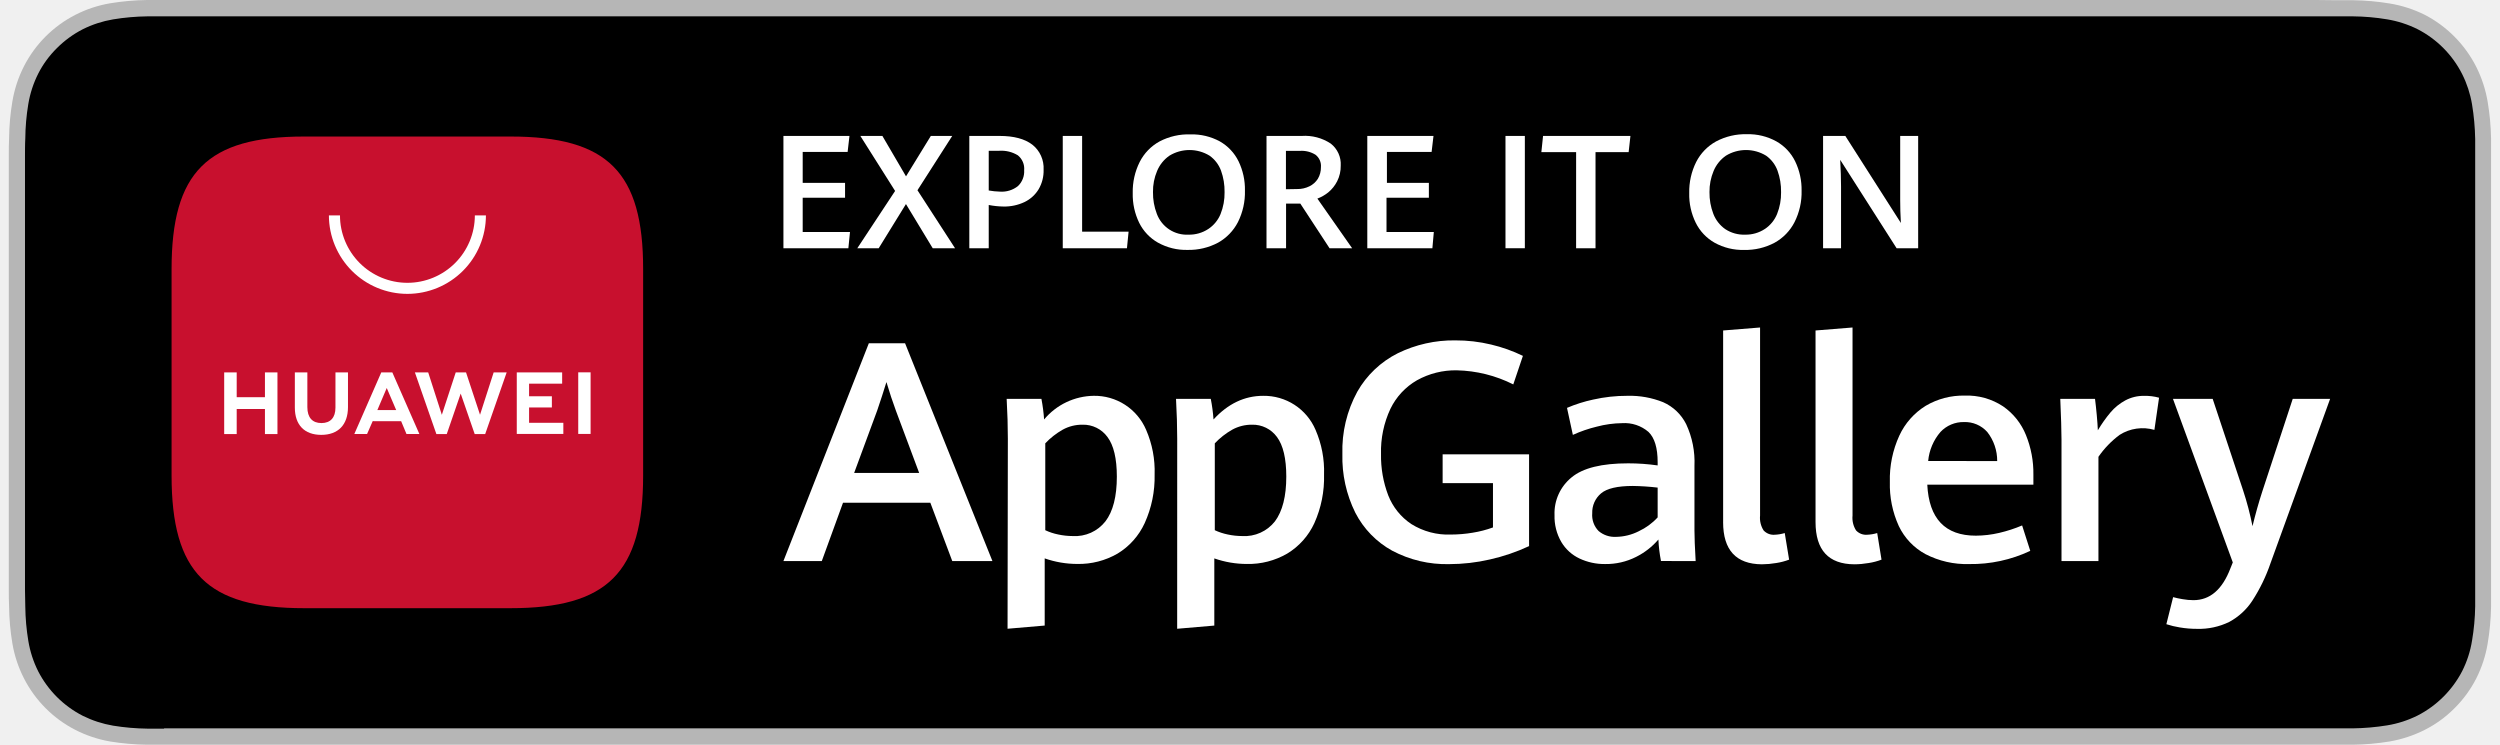
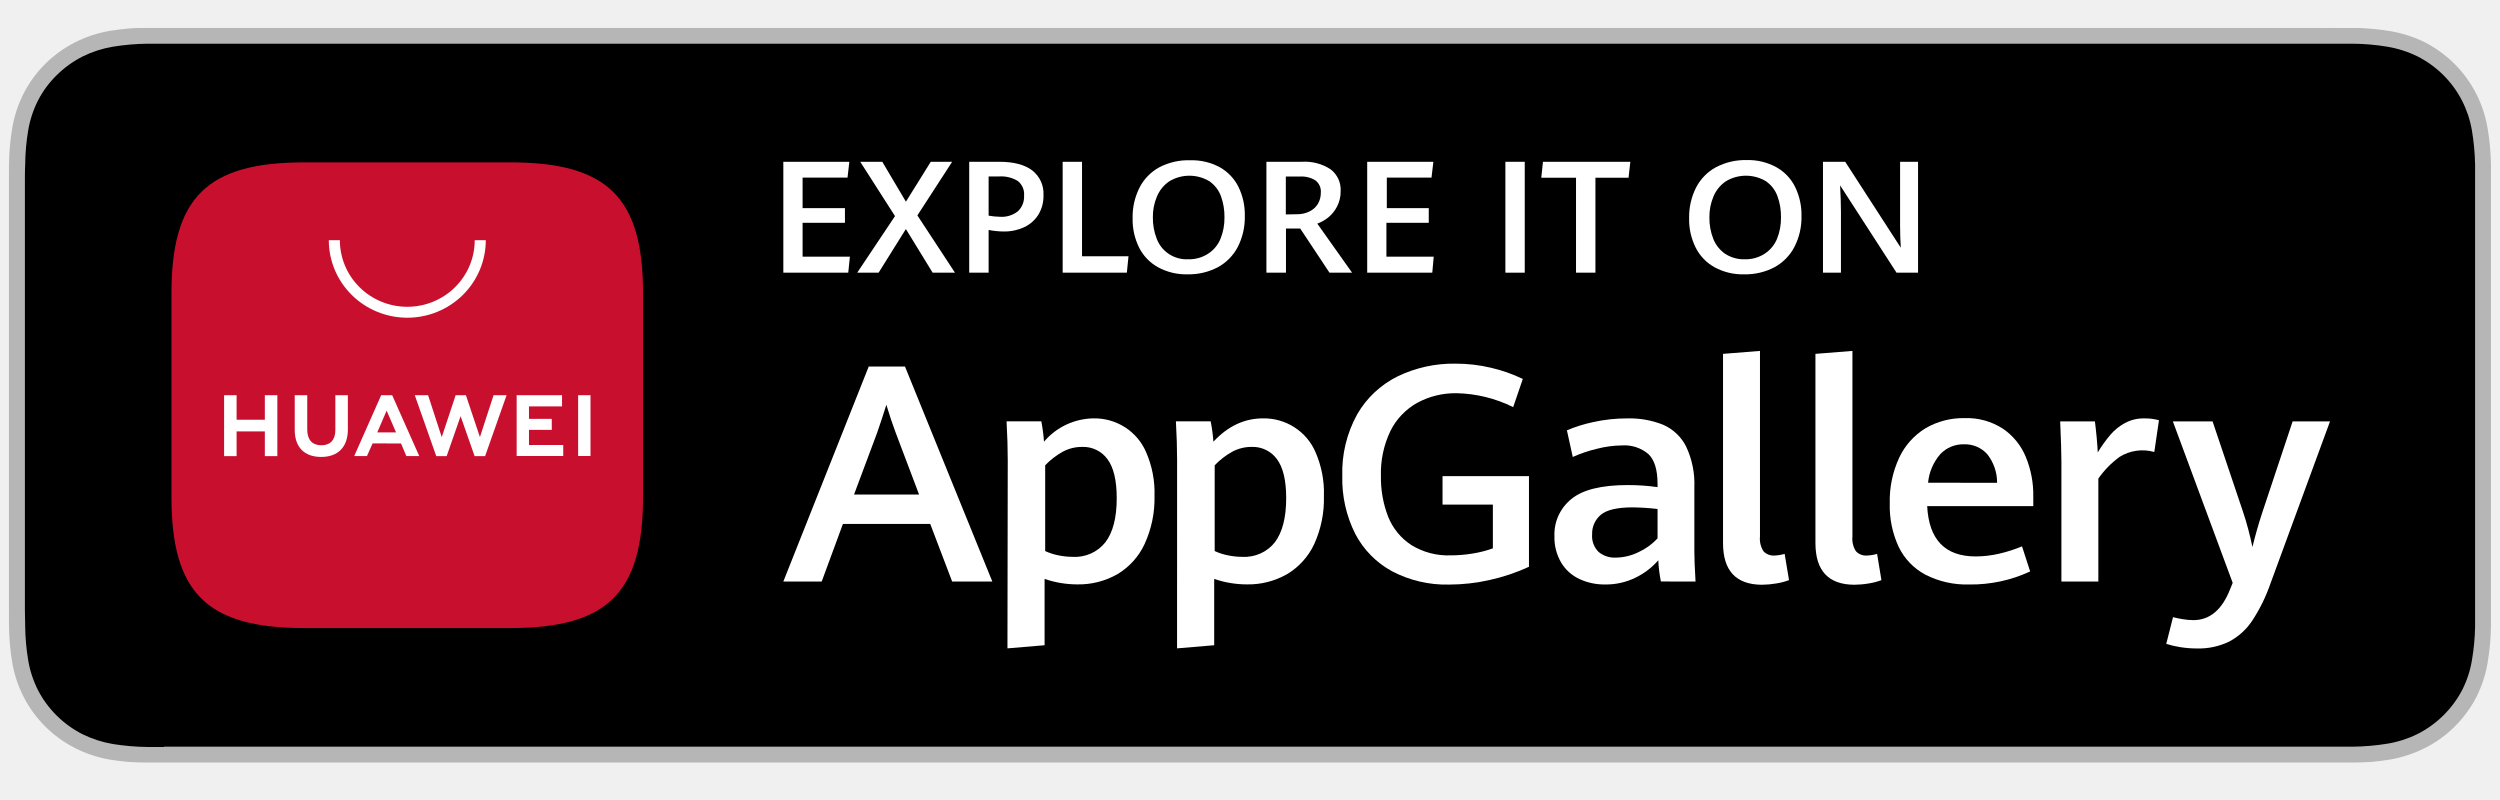
- <svg xmlns="http://www.w3.org/2000/svg" width="564" height="168" fill="none" version="1.1" viewBox="0 0 564 168">
-   <g transform="matrix(4.2003 0 0 4.2003 -1.9984 3.8273e-7)">
-     <path d="m124.88 0h-115.6-0.907c-0.663 0.01-1.324 0.068-1.979 0.176-0.65 0.11-1.28 0.319-1.867 0.619-0.591 0.302-1.13 0.694-1.6 1.163-0.469 0.469-0.862 1.009-1.163 1.6-0.304 0.595-0.514 1.234-0.624 1.893-0.111 0.653-0.169 1.314-0.176 1.976-0.016 0.307-0.016 0.605-0.016 0.909v23.331c0 0.307 0 0.605 0.016 0.912 0.007 0.662 0.066 1.323 0.176 1.976 0.109 0.65 0.317 1.279 0.616 1.867 0.605 1.194 1.572 2.167 2.763 2.779 0.587 0.3 1.217 0.511 1.867 0.624 0.654 0.107 1.316 0.165 1.979 0.173h0.907 116.67 0.909c0.661-0.008 1.321-0.066 1.973-0.173 0.656-0.114 1.291-0.324 1.886-0.624 0.592-0.299 1.132-0.691 1.6-1.163 0.471-0.468 0.866-1.008 1.168-1.6 0.296-0.588 0.502-1.217 0.61-1.867 0.111-0.653 0.172-1.314 0.184-1.976v-0.912-1.067-21.203-1.067-0.909c-0.012-0.662-0.073-1.323-0.184-1.976-0.109-0.649-0.315-1.278-0.61-1.867-0.605-1.198-1.57-2.175-2.76-2.795-0.595-0.297-1.23-0.503-1.886-0.611-0.652-0.108-1.312-0.167-1.973-0.176h-0.909z" clip-path="url(#clipPath526)" fill="#b6b6b6" />
-     <path d="m9.29 39.136h-0.893c-0.618-8e-3 -1.235-0.061-1.845-0.16-0.568-0.097-1.119-0.276-1.635-0.533-1.025-0.525-1.859-1.358-2.387-2.381-0.26-0.516-0.439-1.068-0.533-1.637-0.102-0.612-0.156-1.23-0.163-1.851 0-0.208-0.016-0.901-0.016-0.901v-23.336s0-0.683 0.016-0.883c0.005-0.621 0.058-1.241 0.16-1.853 0.093-0.572 0.273-1.126 0.533-1.643 0.259-0.509 0.599-0.973 1.005-1.373 0.406-0.407 0.873-0.748 1.384-1.011 0.515-0.258 1.065-0.437 1.632-0.533 0.612-0.101 1.231-0.155 1.851-0.163h118.45c0.614 0.005 1.228 0.059 1.834 0.16 0.573 0.094 1.129 0.274 1.648 0.533 1.027 0.53 1.861 1.369 2.384 2.4 0.259 0.513 0.439 1.062 0.534 1.629 0.102 0.617 0.159 1.241 0.17 1.867v0.88 1.067 21.173 1.067 0.92c-9e-3 0.613-0.066 1.225-0.168 1.829-0.091 0.574-0.271 1.13-0.533 1.648-0.53 1.02-1.363 1.85-2.384 2.376-0.518 0.26-1.073 0.44-1.645 0.533-0.611 0.099-1.228 0.153-1.846 0.16h-0.885-116.67z" clip-path="url(#clipPath520)" fill="#000" />
-     <g fill="#fff">
-       <path d="m50.445 27.003h-4.691l-1.139 3.131h-2.061l4.587-11.696h1.947l4.691 11.696h-2.157zm-4.093-1.6h3.493l-1.251-3.349c-0.171-0.461-0.341-0.973-0.507-1.533-0.152 0.496-0.317 1-0.493 1.517z" clip-path="url(#clipPath514)" />
-       <path d="m54.608 23.555c0-0.645-0.021-1.357-0.064-2.133h1.867c0.07 0.366 0.118 0.735 0.144 1.107 0.327-0.391 0.734-0.708 1.194-0.927 0.46-0.219 0.963-0.336 1.472-0.343 0.598-0.009 1.185 0.16 1.686 0.485 0.501 0.326 0.894 0.794 1.128 1.344 0.328 0.756 0.484 1.576 0.456 2.4 0.02 0.898-0.162 1.79-0.533 2.608-0.311 0.679-0.818 1.25-1.456 1.637-0.657 0.38-1.404 0.572-2.163 0.557-0.597-4e-4 -1.189-0.101-1.752-0.299v3.608l-1.995 0.171zm5.243 4.445c0.405-0.533 0.611-1.333 0.611-2.4 0-0.972-0.169-1.684-0.507-2.133-0.153-0.209-0.354-0.378-0.586-0.492-0.232-0.114-0.489-0.171-0.748-0.164-0.373-5e-3 -0.74 0.087-1.067 0.267-0.347 0.197-0.662 0.444-0.936 0.733v4.667c0.221 0.104 0.454 0.181 0.693 0.229 0.258 0.056 0.52 0.084 0.784 0.085 0.335 0.02 0.669-0.042 0.975-0.179 0.306-0.138 0.573-0.348 0.78-0.613z" clip-path="url(#clipPath508)" />
-       <path d="m63.704 23.555c0-0.645-0.021-1.357-0.064-2.133h1.867c0.072 0.365 0.121 0.735 0.147 1.107 0.777-0.846 1.666-1.269 2.667-1.269 0.598-0.009 1.185 0.16 1.686 0.485 0.501 0.326 0.894 0.794 1.128 1.344 0.328 0.756 0.484 1.576 0.456 2.4 0.025 0.897-0.153 1.789-0.52 2.608-0.311 0.679-0.82 1.25-1.459 1.637-0.656 0.38-1.404 0.573-2.163 0.557-0.597-4e-4 -1.189-0.101-1.752-0.299v3.608l-1.995 0.171zm5.251 4.445c0.405-0.546 0.608-1.346 0.608-2.4 0-0.972-0.168-1.684-0.504-2.133-0.153-0.209-0.354-0.378-0.586-0.492-0.232-0.114-0.489-0.171-0.747-0.164-0.373-0.004-0.74 0.087-1.067 0.267-0.347 0.197-0.662 0.444-0.936 0.733v4.667c0.221 0.103 0.454 0.18 0.693 0.229 0.258 0.056 0.52 0.084 0.784 0.085 0.335 0.02 0.669-0.042 0.975-0.18 0.306-0.138 0.573-0.348 0.78-0.612z" clip-path="url(#clipPath502)" />
-       <path d="m75.256 29.581c-0.852-0.467-1.544-1.18-1.987-2.045-0.483-0.978-0.722-2.059-0.693-3.149-0.035-1.167 0.241-2.322 0.8-3.347 0.504-0.889 1.262-1.609 2.176-2.067 0.961-0.469 2.019-0.706 3.088-0.691 0.648-0.003 1.295 0.072 1.925 0.224 0.59 0.139 1.162 0.343 1.707 0.608l-0.517 1.533c-0.943-0.476-1.981-0.735-3.037-0.757-0.746-0.013-1.481 0.172-2.133 0.533-0.619 0.355-1.116 0.889-1.427 1.531-0.357 0.761-0.531 1.596-0.507 2.437-0.013 0.758 0.119 1.511 0.389 2.219 0.246 0.626 0.677 1.163 1.237 1.536 0.638 0.399 1.381 0.596 2.133 0.565 0.39-1e-3 0.778-0.034 1.163-0.099 0.372-0.059 0.737-0.154 1.091-0.283v-2.379h-2.704v-1.549h4.643v4.931c-0.674 0.314-1.379 0.554-2.104 0.717-0.719 0.166-1.454 0.25-2.192 0.251-1.062 0.025-2.112-0.222-3.051-0.72z" clip-path="url(#clipPath496)" />
-       <path d="m89.688 30.133c-0.075-0.381-0.122-0.767-0.139-1.155-0.333 0.388-0.74 0.705-1.197 0.933-0.516 0.261-1.088 0.393-1.667 0.384-0.473 6e-3 -0.942-0.095-1.371-0.296-0.408-0.191-0.749-0.501-0.979-0.888-0.255-0.439-0.381-0.941-0.365-1.448-0.015-0.385 0.06-0.768 0.219-1.119 0.159-0.351 0.397-0.66 0.696-0.903 0.608-0.505 1.622-0.756 3.043-0.755 0.529-2e-4 1.058 0.037 1.581 0.112v-0.171c0-0.768-0.164-1.31-0.491-1.627-0.391-0.337-0.899-0.506-1.413-0.472-0.461 0.006-0.92 0.068-1.365 0.187-0.442 0.106-0.872 0.255-1.285 0.443l-0.315-1.451c0.452-0.193 0.922-0.342 1.403-0.445 0.605-0.137 1.223-0.205 1.843-0.203 0.657-0.018 1.31 0.099 1.92 0.344 0.536 0.237 0.973 0.654 1.235 1.179 0.327 0.703 0.48 1.474 0.445 2.248v3.467c0 0.355 0.021 0.901 0.064 1.637zm-1.195-1.6c0.384-0.179 0.73-0.431 1.016-0.744v-1.6c-0.443-0.052-0.888-0.082-1.333-0.088-0.823 0-1.393 0.133-1.709 0.4-0.154 0.13-0.277 0.294-0.359 0.479-0.082 0.185-0.12 0.386-0.113 0.588-0.015 0.174 0.009 0.35 0.068 0.515 0.059 0.165 0.153 0.315 0.276 0.44 0.26 0.219 0.594 0.331 0.933 0.312 0.425-0.006 0.842-0.11 1.221-0.301z" clip-path="url(#clipPath490)" />
-       <path d="m93.026 28.043v-10.293l1.984-0.16v10.099c-0.028 0.28 0.038 0.562 0.189 0.8 0.076 0.082 0.17 0.145 0.275 0.186s0.217 0.056 0.328 0.046c0.181-0.008 0.36-0.038 0.533-0.091l0.235 1.429c-0.223 0.084-0.455 0.145-0.691 0.181-0.255 0.044-0.512 0.067-0.771 0.069-1.388-0.009-2.083-0.764-2.083-2.267z" clip-path="url(#clipPath484)" />
-       <path d="m97.989 28.043v-10.293l1.987-0.16v10.099c-0.028 0.28 0.038 0.562 0.189 0.8 0.076 0.082 0.17 0.145 0.274 0.186 0.105 0.04 0.217 0.056 0.329 0.046 0.18-0.008 0.36-0.038 0.533-0.091l0.232 1.429c-0.222 0.084-0.453 0.145-0.688 0.181-0.256 0.044-0.514 0.068-0.773 0.069-1.387-0.009-2.081-0.764-2.083-2.267z" clip-path="url(#clipPath478)" />
-       <path d="m109.69 26.032h-5.699c0.091 1.826 0.96 2.739 2.608 2.739 0.423-0.002 0.845-0.052 1.256-0.149 0.421-0.098 0.832-0.232 1.23-0.4l0.437 1.365c-1.027 0.484-2.151 0.727-3.285 0.709-0.813 0.024-1.619-0.16-2.342-0.533-0.626-0.338-1.128-0.867-1.434-1.509-0.339-0.744-0.503-1.556-0.48-2.373-0.023-0.857 0.152-1.707 0.509-2.485 0.304-0.661 0.797-1.217 1.416-1.6 0.634-0.374 1.36-0.564 2.096-0.549 0.73-0.026 1.451 0.176 2.061 0.579 0.551 0.382 0.977 0.917 1.227 1.539 0.275 0.677 0.411 1.403 0.4 2.133zm-1.944-1.267c4e-3 -0.566-0.184-1.117-0.533-1.563-0.157-0.175-0.35-0.314-0.566-0.406-0.216-0.092-0.45-0.136-0.685-0.127-0.236-0.005-0.471 0.04-0.689 0.132s-0.414 0.229-0.575 0.401c-0.376 0.438-0.606 0.982-0.659 1.557z" clip-path="url(#clipPath472)" />
-       <path d="m111.2 23.611c0-0.477-0.024-1.208-0.066-2.187h1.866c0.032 0.243 0.062 0.533 0.094 0.867 0.032 0.333 0.048 0.611 0.058 0.821 0.201-0.34 0.429-0.663 0.683-0.965 0.22-0.259 0.486-0.475 0.784-0.637 0.313-0.169 0.665-0.255 1.021-0.248 0.27-0.007 0.54 0.027 0.8 0.099l-0.25 1.728c-0.313-0.09-0.641-0.113-0.962-0.067-0.322 0.046-0.631 0.16-0.905 0.334-0.441 0.328-0.826 0.726-1.139 1.179v5.6h-1.984z" clip-path="url(#clipPath466)" />
-       <path d="m117.55 33.699c-0.244-0.039-0.483-0.097-0.718-0.173l0.363-1.453c0.168 0.045 0.338 0.082 0.509 0.109 0.192 0.034 0.387 0.052 0.582 0.053 0.888 0 1.55-0.568 1.984-1.704l0.13-0.323-3.213-8.784h2.133l1.632 4.909c0.209 0.631 0.378 1.275 0.507 1.928 0.152-0.629 0.328-1.259 0.533-1.888l1.627-4.949h2.008l-3.2 8.824c-0.242 0.711-0.57 1.389-0.979 2.019-0.311 0.476-0.737 0.866-1.237 1.136-0.537 0.262-1.129 0.39-1.725 0.373-0.314 0.001-0.627-0.025-0.936-0.077z" clip-path="url(#clipPath460)" />
-       <path d="m42.554 7.301h3.547l-0.099 0.859h-2.413v1.661h2.275v0.8h-2.275v1.84h2.541l-0.088 0.872h-3.488z" clip-path="url(#clipPath454)" />
-       <path d="m48.552 10.256-1.867-2.955h1.184l1.269 2.171 1.333-2.171h1.149l-1.867 2.917 2.019 3.115h-1.2l-1.437-2.373-1.464 2.373h-1.149z" clip-path="url(#clipPath448)" />
-       <path d="m52.538 7.301h1.627c0.763 0 1.347 0.156 1.755 0.467 0.203 0.159 0.364 0.365 0.469 0.6 0.106 0.235 0.153 0.492 0.139 0.749 0.011 0.367-0.081 0.731-0.267 1.048-0.181 0.298-0.445 0.537-0.76 0.688-0.35 0.165-0.733 0.247-1.12 0.24-0.269-0.004-0.536-0.031-0.8-0.083v2.323h-1.043zm2.613 2.693c0.114-0.109 0.203-0.242 0.26-0.389 0.058-0.147 0.083-0.304 0.073-0.462 0.013-0.151-0.01-0.303-0.069-0.442-0.059-0.14-0.152-0.262-0.269-0.358-0.3-0.183-0.649-0.268-1-0.245h-0.565v2.133c0.198 0.036 0.399 0.056 0.6 0.061 0.35 0.026 0.696-0.08 0.971-0.299z" clip-path="url(#clipPath442)" />
-       <path d="m57.557 7.301h1.04v5.141h2.496l-0.088 0.891h-3.448z" clip-path="url(#clipPath436)" />
-       <path d="m62.677 13.037c-0.437-0.246-0.79-0.618-1.013-1.067-0.243-0.498-0.362-1.046-0.349-1.6-0.013-0.579 0.115-1.151 0.373-1.669 0.236-0.467 0.608-0.852 1.067-1.104 0.513-0.269 1.088-0.399 1.667-0.379 0.547-0.015 1.089 0.115 1.571 0.376 0.434 0.247 0.785 0.618 1.005 1.067 0.238 0.493 0.356 1.034 0.344 1.581 0.015 0.585-0.115 1.165-0.376 1.688-0.239 0.465-0.61 0.849-1.067 1.104-0.504 0.268-1.069 0.402-1.64 0.389-0.552 0.014-1.098-0.119-1.581-0.387zm2.699-0.739c0.294-0.195 0.522-0.474 0.656-0.8 0.15-0.374 0.223-0.774 0.216-1.176 0.007-0.395-0.058-0.788-0.192-1.16-0.12-0.322-0.333-0.601-0.613-0.8-0.325-0.199-0.698-0.304-1.079-0.304s-0.754 0.105-1.079 0.304c-0.295 0.205-0.524 0.49-0.661 0.821-0.152 0.358-0.227 0.744-0.221 1.133-0.006 0.401 0.064 0.799 0.208 1.173 0.128 0.342 0.361 0.635 0.667 0.836 0.305 0.2 0.667 0.298 1.032 0.279 0.379 0.009 0.751-0.098 1.067-0.307z" clip-path="url(#clipPath430)" />
-       <path d="m68.501 7.301h1.888c0.553-0.039 1.104 0.106 1.565 0.413 0.177 0.139 0.318 0.319 0.411 0.524 0.093 0.205 0.135 0.43 0.122 0.655 0.006 0.292-0.06 0.582-0.192 0.843-0.116 0.229-0.277 0.431-0.475 0.595-0.176 0.142-0.374 0.256-0.587 0.336l1.867 2.667h-1.213l-1.571-2.4h-0.765v2.4h-1.051zm1.635 2.853c0.232 5e-3 0.461-0.045 0.669-0.147 0.188-0.09 0.346-0.232 0.456-0.408 0.11-0.188 0.166-0.403 0.163-0.621 0.011-0.126-0.01-0.252-0.06-0.368-0.05-0.116-0.129-0.217-0.228-0.296-0.25-0.157-0.543-0.23-0.837-0.211h-0.755v2.061z" clip-path="url(#clipPath424)" />
-       <path d="m73.914 7.301h3.555l-0.101 0.859h-2.4v1.661h2.253v0.8h-2.275v1.84h2.541l-0.077 0.872h-3.496z" clip-path="url(#clipPath418)" />
-       <path d="m81.336 7.301h1.04v6.032h-1.04z" clip-path="url(#clipPath412)" />
-       <path d="m85.13 8.171h-1.867l0.091-0.869h4.693l-0.096 0.869h-1.779v5.163h-1.043z" clip-path="url(#clipPath406)" />
-       <path d="m92.568 13.037c-0.436-0.246-0.788-0.618-1.011-1.067-0.245-0.497-0.366-1.046-0.352-1.6-0.013-0.579 0.115-1.151 0.373-1.669 0.237-0.466 0.609-0.851 1.067-1.104 0.509-0.27 1.08-0.404 1.656-0.389 0.554-0.015 1.102 0.119 1.587 0.387 0.435 0.246 0.785 0.618 1.005 1.067 0.239 0.492 0.357 1.034 0.347 1.581 0.015 0.585-0.115 1.165-0.379 1.688-0.238 0.466-0.609 0.85-1.067 1.104-0.504 0.269-1.069 0.403-1.64 0.389-0.554 0.015-1.102-0.119-1.587-0.387zm2.701-0.739c0.292-0.196 0.52-0.474 0.653-0.8 0.15-0.374 0.223-0.774 0.216-1.176 0.007-0.395-0.058-0.788-0.192-1.16-0.119-0.322-0.331-0.601-0.611-0.8-0.325-0.199-0.699-0.304-1.08-0.304-0.381 0-0.755 0.105-1.08 0.304-0.295 0.205-0.524 0.49-0.661 0.821-0.15 0.359-0.226 0.744-0.221 1.133-0.006 0.401 0.064 0.799 0.208 1.173 0.127 0.329 0.349 0.613 0.637 0.816 0.316 0.208 0.689 0.313 1.067 0.299 0.378 0.008 0.749-0.099 1.064-0.307z" clip-path="url(#clipPath400)" />
-       <path d="m98.394 7.301h1.195l2.984 4.675c-0.027-0.445-0.037-0.853-0.037-1.229v-3.445h0.965v6.032h-1.157l-3.03-4.749c0.029 0.533 0.045 1.016 0.045 1.435v3.315h-0.965z" clip-path="url(#clipPath394)" />
+ <svg xmlns="http://www.w3.org/2000/svg" width="272" height="87" viewBox="0 0 272 87" fill="none">
+   <g clip-path="url(#clip0_1_59)">
+     <mask id="mask0_1_59" style="mask-type:luminance" maskUnits="userSpaceOnUse" x="0" y="3" width="272" height="80">
+       <path d="M271.042 3H0.958V83H271.042V3Z" fill="white" />
+     </mask>
+     <g mask="url(#mask0_1_59)">
+       <path d="M251.992 3H17.824H15.988C14.645 3.019 13.305 3.137 11.979 3.352C10.662 3.572 9.387 3.989 8.198 4.589C7.002 5.193 5.908 5.978 4.957 6.915C4.006 7.852 3.211 8.932 2.602 10.115C1.987 11.306 1.56 12.583 1.338 13.901C1.114 15.207 0.995 16.529 0.981 17.853C0.949 18.467 0.949 19.064 0.949 19.672V66.334C0.949 66.947 0.949 67.545 0.981 68.158C0.995 69.482 1.114 70.804 1.338 72.11C1.558 73.41 1.979 74.669 2.585 75.843C3.811 78.232 5.77 80.177 8.182 81.401C9.372 82.002 10.646 82.422 11.963 82.649C13.289 82.862 14.628 82.978 15.971 82.995H17.808H254.144H255.985C257.324 82.979 258.661 82.863 259.982 82.649C261.31 82.421 262.597 82.001 263.802 81.401C265.001 80.803 266.095 80.018 267.043 79.075C267.997 78.139 268.797 77.059 269.409 75.875C270.009 74.699 270.426 73.441 270.645 72.142C270.87 70.836 270.993 69.515 271.018 68.19V66.366V64.233V21.827V19.693V17.875C270.993 16.55 270.87 15.229 270.645 13.922C270.424 12.624 270.007 11.366 269.409 10.189C268.184 7.794 266.229 5.838 263.818 4.6C262.613 4.006 261.327 3.594 259.998 3.378C258.677 3.162 257.34 3.044 256.001 3.026H254.16L251.992 3Z" fill="#B6B6B6" />
    </g>
-     <path d="m27.888 7.333h-11.069c-5.219 0-7.128 1.909-7.128 7.128v11.077c0 5.219 1.909 7.128 7.128 7.128h11.069c5.219 0 7.131-1.909 7.131-7.128v-11.077c0.005-5.219-1.904-7.128-7.131-7.128z" clip-path="url(#clipPath388)" clip-rule="evenodd" fill="#c8102e" fill-rule="evenodd" />
-     <path d="m14.706 20h0.672v3.315h-0.672v-1.347h-1.517v1.347h-0.672v-3.315h0.672v1.333h1.517zm3.787 1.896c0 0.533-0.267 0.827-0.752 0.827s-0.757-0.293-0.757-0.856v-1.867h-0.672v1.893c0 0.931 0.517 1.464 1.419 1.464 0.901 0 1.435-0.533 1.435-1.493v-1.864h-0.672zm7.765 0.381-0.752-2.277h-0.552l-0.747 2.28-0.733-2.28h-0.715l1.155 3.315h0.557l0.749-2.176 0.752 2.176h0.563l1.155-3.315h-0.699zm2.635-0.392h1.224v-0.6h-1.224v-0.677h1.776v-0.608h-2.437v3.307h2.501v-0.597h-1.84zm2.64 1.421h0.664v-3.307h-0.664zm-11.04-0.685-0.301 0.688h-0.685l1.448-3.309h0.592l1.453 3.309h-0.693l-0.285-0.685zm0.251-0.597h1.011l-0.507-1.184z" clip-path="url(#clipPath382)" fill="#fff" />
-     <path d="m22.357 15.784c-1.118-7e-4 -2.19-0.445-2.98-1.236s-1.235-1.863-1.236-2.98h0.595c0 0.96 0.382 1.881 1.061 2.561 0.679 0.679 1.6 1.061 2.561 1.061 0.96 0 1.881-0.382 2.561-1.061 0.679-0.679 1.061-1.6 1.061-2.561h0.595c-7e-4 1.118-0.445 2.19-1.236 2.98s-1.863 1.235-2.98 1.236z" clip-path="url(#clipPath376)" fill="#fff" />
+     <mask id="mask1_1_59" style="mask-type:luminance" maskUnits="userSpaceOnUse" x="0" y="3" width="272" height="80">
+       <path d="M271.042 3H0.958V83H271.042V3Z" fill="white" />
+     </mask>
+     <g mask="url(#mask1_1_59)">
+       <path d="M17.844 81.272H16.035C14.782 81.256 13.533 81.149 12.297 80.952C11.146 80.759 10.03 80.4 8.985 79.885C6.91 78.835 5.219 77.17 4.151 75.123C3.625 74.091 3.261 72.987 3.07 71.848C2.864 70.625 2.754 69.387 2.741 68.147C2.741 67.731 2.708 66.344 2.708 66.344V19.672C2.708 19.672 2.708 18.307 2.741 17.907C2.75 16.665 2.858 15.425 3.065 14.2C3.253 13.057 3.617 11.949 4.145 10.915C4.67 9.897 5.358 8.97 6.182 8.168C7.004 7.355 7.95 6.673 8.985 6.147C10.027 5.631 11.142 5.272 12.291 5.08C13.531 4.879 14.784 4.77 16.04 4.755H255.981C257.225 4.765 258.469 4.872 259.696 5.075C260.857 5.263 261.983 5.622 263.035 6.141C265.115 7.201 266.805 8.88 267.864 10.941C268.389 11.968 268.753 13.066 268.946 14.2C269.152 15.434 269.268 16.682 269.29 17.933V19.693V21.827V64.173V66.306V68.146C269.272 69.372 269.156 70.595 268.95 71.805C268.765 72.952 268.401 74.064 267.87 75.101C266.796 77.14 265.109 78.8 263.041 79.853C261.992 80.372 260.867 80.732 259.709 80.919C258.471 81.118 257.221 81.225 255.969 81.239H254.176H17.841L17.844 81.272Z" fill="black" />
+     </g>
+     <mask id="mask2_1_59" style="mask-type:luminance" maskUnits="userSpaceOnUse" x="0" y="3" width="272" height="80">
+       <path d="M271.042 3H0.958V83H271.042V3Z" fill="white" />
+     </mask>
+     <g mask="url(#mask2_1_59)">
+       <path d="M101.211 57.006H91.709L89.402 63.267H85.227L94.518 39.875H98.461L107.963 63.267H103.593L101.211 57.006ZM92.919 53.806H99.995L97.462 47.107C97.116 46.185 96.77 45.161 96.435 44.041C96.127 45.033 95.793 46.041 95.436 47.075L92.919 53.806Z" fill="white" />
+     </g>
+     <mask id="mask3_1_59" style="mask-type:luminance" maskUnits="userSpaceOnUse" x="0" y="3" width="272" height="80">
+       <path d="M271.042 3H0.958V83H271.042V3Z" fill="white" />
+     </mask>
+     <g mask="url(#mask3_1_59)">
+       <path d="M109.643 50.11C109.643 48.819 109.6 47.397 109.514 45.843H113.295C113.437 46.575 113.535 47.314 113.587 48.057C114.248 47.274 115.074 46.642 116.006 46.203C116.939 45.765 117.956 45.531 118.989 45.518C120.199 45.499 121.388 45.837 122.403 46.489C123.418 47.141 124.214 48.076 124.688 49.177C125.352 50.689 125.668 52.329 125.611 53.977C125.652 55.773 125.283 57.556 124.531 59.193C123.902 60.551 122.874 61.692 121.581 62.467C120.251 63.226 118.737 63.612 117.2 63.582C115.992 63.581 114.792 63.379 113.651 62.985V70.201L109.611 70.542L109.643 50.11ZM120.263 59.001C121.084 57.934 121.5 56.334 121.5 54.201C121.5 52.256 121.158 50.833 120.474 49.934C120.165 49.516 119.758 49.178 119.287 48.95C118.817 48.721 118.297 48.609 117.773 48.622C117.018 48.612 116.274 48.796 115.612 49.155C114.91 49.548 114.271 50.043 113.716 50.622V59.955C114.164 60.164 114.636 60.318 115.121 60.414C115.643 60.525 116.175 60.583 116.709 60.585C117.387 60.625 118.065 60.501 118.684 60.226C119.303 59.95 119.845 59.529 120.263 59.001Z" fill="white" />
+     </g>
+     <mask id="mask4_1_59" style="mask-type:luminance" maskUnits="userSpaceOnUse" x="0" y="3" width="272" height="80">
+       <path d="M271.042 3H0.958V83H271.042V3Z" fill="white" />
+     </mask>
+     <g mask="url(#mask4_1_59)">
+       <path d="M128.069 50.11C128.069 48.819 128.026 47.397 127.939 45.843H131.721C131.867 46.574 131.966 47.313 132.018 48.057C133.591 46.364 135.392 45.518 137.42 45.518C138.63 45.499 139.819 45.837 140.834 46.489C141.849 47.141 142.645 48.076 143.119 49.177C143.783 50.689 144.099 52.329 144.042 53.977C144.092 55.771 143.732 57.554 142.989 59.193C142.358 60.552 141.329 61.692 140.034 62.467C138.704 63.227 137.189 63.612 135.653 63.582C134.445 63.581 133.245 63.379 132.104 62.985V70.201L128.064 70.542L128.069 50.11ZM138.705 59.001C139.526 57.909 139.937 56.309 139.937 54.201C139.937 52.256 139.597 50.833 138.916 49.934C138.607 49.516 138.199 49.178 137.729 48.95C137.259 48.721 136.739 48.609 136.215 48.622C135.46 48.613 134.716 48.797 134.054 49.155C133.352 49.548 132.713 50.043 132.158 50.622V59.955C132.607 60.162 133.078 60.316 133.563 60.414C134.085 60.525 134.617 60.583 135.151 60.585C135.829 60.624 136.506 60.5 137.125 60.224C137.744 59.948 138.287 59.529 138.705 59.001Z" fill="white" />
+     </g>
+     <mask id="mask5_1_59" style="mask-type:luminance" maskUnits="userSpaceOnUse" x="0" y="3" width="272" height="80">
+       <path d="M271.042 3H0.958V83H271.042V3Z" fill="white" />
+     </mask>
+     <g mask="url(#mask5_1_59)">
+       <path d="M151.47 62.162C149.744 61.227 148.341 59.802 147.445 58.071C146.466 56.116 145.984 53.954 146.041 51.773C145.971 49.439 146.53 47.129 147.661 45.079C148.683 43.3 150.217 41.862 152.069 40.946C154.016 40.007 156.159 39.534 158.325 39.565C159.638 39.559 160.948 39.71 162.225 40.013C163.419 40.29 164.579 40.698 165.682 41.229L164.634 44.295C162.723 43.344 160.621 42.826 158.481 42.781C156.971 42.756 155.481 43.124 154.16 43.847C152.907 44.558 151.9 45.625 151.27 46.909C150.546 48.432 150.194 50.102 150.244 51.783C150.217 53.299 150.484 54.805 151.032 56.221C151.53 57.474 152.404 58.546 153.539 59.293C154.831 60.091 156.337 60.485 157.86 60.423C158.649 60.421 159.437 60.355 160.215 60.226C160.968 60.108 161.708 59.919 162.425 59.661V54.903H156.947V51.805H166.352V61.666C164.987 62.294 163.558 62.775 162.09 63.101C160.633 63.432 159.144 63.6 157.649 63.602C155.499 63.653 153.371 63.157 151.47 62.162Z" fill="white" />
+     </g>
+     <mask id="mask6_1_59" style="mask-type:luminance" maskUnits="userSpaceOnUse" x="0" y="3" width="272" height="80">
+       <path d="M271.042 3H0.958V83H271.042V3Z" fill="white" />
+     </mask>
+     <g mask="url(#mask6_1_59)">
+       <path d="M180.704 63.266C180.551 62.504 180.457 61.732 180.423 60.957C179.749 61.732 178.924 62.366 177.998 62.823C176.952 63.346 175.794 63.61 174.622 63.591C173.663 63.603 172.714 63.401 171.845 62.999C171.019 62.617 170.328 61.998 169.863 61.223C169.347 60.345 169.09 59.342 169.123 58.327C169.092 57.558 169.244 56.792 169.566 56.09C169.887 55.388 170.37 54.77 170.975 54.285C172.207 53.275 174.262 52.772 177.139 52.775C178.211 52.775 179.281 52.85 180.342 52.999V52.658C180.342 51.122 180.011 50.038 179.348 49.405C178.556 48.732 177.528 48.393 176.485 48.461C175.552 48.472 174.623 48.597 173.72 48.834C172.825 49.047 171.953 49.343 171.116 49.719L170.479 46.818C171.395 46.432 172.346 46.134 173.32 45.927C174.545 45.654 175.797 45.518 177.053 45.522C178.383 45.486 179.707 45.72 180.942 46.21C182.028 46.684 182.913 47.518 183.443 48.567C184.106 49.972 184.415 51.515 184.345 53.063V59.997C184.345 60.708 184.388 61.799 184.475 63.271L180.704 63.266ZM178.284 60.066C179.063 59.709 179.762 59.203 180.342 58.578V55.378C179.446 55.273 178.544 55.215 177.641 55.202C175.974 55.202 174.82 55.469 174.179 56.002C173.866 56.263 173.618 56.59 173.452 56.96C173.286 57.33 173.208 57.732 173.223 58.135C173.193 58.484 173.241 58.835 173.361 59.165C173.481 59.494 173.671 59.794 173.92 60.045C174.446 60.483 175.122 60.706 175.81 60.669C176.67 60.656 177.517 60.45 178.284 60.066Z" fill="white" />
+     </g>
+     <mask id="mask7_1_59" style="mask-type:luminance" maskUnits="userSpaceOnUse" x="0" y="3" width="272" height="80">
+       <path d="M271.042 3H0.958V83H271.042V3Z" fill="white" />
+     </mask>
+     <g mask="url(#mask7_1_59)">
+       <path d="M187.466 59.086V38.5L191.485 38.18V58.378C191.428 58.939 191.563 59.502 191.869 59.978C192.023 60.142 192.213 60.269 192.425 60.349C192.636 60.43 192.864 60.461 193.089 60.442C193.456 60.426 193.819 60.365 194.17 60.261L194.645 63.119C194.193 63.288 193.724 63.409 193.246 63.482C192.73 63.57 192.208 63.617 191.685 63.621C188.872 63.603 187.466 62.09 187.466 59.086Z" fill="white" />
+     </g>
+     <mask id="mask8_1_59" style="mask-type:luminance" maskUnits="userSpaceOnUse" x="0" y="3" width="272" height="80">
+       <path d="M271.042 3H0.958V83H271.042V3Z" fill="white" />
+     </mask>
+     <g mask="url(#mask8_1_59)">
+       <path d="M197.519 59.086V38.5L201.544 38.18V58.378C201.486 58.939 201.622 59.502 201.927 59.978C202.081 60.142 202.272 60.269 202.482 60.349C202.695 60.43 202.922 60.461 203.149 60.442C203.514 60.426 203.878 60.365 204.229 60.261L204.699 63.119C204.249 63.288 203.781 63.41 203.305 63.482C202.786 63.571 202.264 63.617 201.739 63.621C198.929 63.603 197.523 62.09 197.519 59.086Z" fill="white" />
+     </g>
+     <mask id="mask9_1_59" style="mask-type:luminance" maskUnits="userSpaceOnUse" x="0" y="3" width="272" height="80">
+       <path d="M271.042 3H0.958V83H271.042V3Z" fill="white" />
+     </mask>
+     <g mask="url(#mask9_1_59)">
+       <path d="M221.222 55.064H209.677C209.862 58.716 211.622 60.541 214.96 60.541C215.817 60.537 216.672 60.437 217.505 60.243C218.357 60.047 219.19 59.779 219.996 59.443L220.881 62.173C218.801 63.141 216.524 63.626 214.227 63.592C212.58 63.639 210.948 63.272 209.483 62.525C208.215 61.849 207.198 60.792 206.578 59.507C205.891 58.018 205.559 56.395 205.606 54.76C205.559 53.047 205.914 51.347 206.637 49.789C207.253 48.468 208.251 47.355 209.505 46.589C210.79 45.842 212.26 45.462 213.751 45.491C215.23 45.439 216.69 45.844 217.926 46.648C219.042 47.412 219.905 48.482 220.412 49.725C220.969 51.08 221.244 52.531 221.222 53.992V55.064ZM217.284 52.531C217.292 51.398 216.911 50.297 216.204 49.405C215.886 49.055 215.495 48.777 215.058 48.593C214.62 48.409 214.146 48.322 213.67 48.339C213.192 48.329 212.716 48.419 212.274 48.603C211.833 48.786 211.436 49.06 211.11 49.405C210.348 50.281 209.882 51.37 209.775 52.52L217.284 52.531Z" fill="white" />
+     </g>
+     <mask id="mask10_1_59" style="mask-type:luminance" maskUnits="userSpaceOnUse" x="0" y="3" width="272" height="80">
+       <path d="M271.042 3H0.958V83H271.042V3Z" fill="white" />
+     </mask>
+     <g mask="url(#mask10_1_59)">
+       <path d="M224.281 50.222C224.281 49.267 224.232 47.806 224.147 45.849H227.927C227.992 46.334 228.052 46.915 228.117 47.582C228.182 48.249 228.214 48.803 228.235 49.225C228.642 48.545 229.104 47.899 229.618 47.294C230.064 46.777 230.603 46.345 231.206 46.019C231.84 45.681 232.553 45.51 233.275 45.523C233.822 45.51 234.368 45.577 234.895 45.721L234.389 49.177C233.755 48.996 233.09 48.95 232.44 49.042C231.788 49.134 231.162 49.362 230.607 49.71C229.713 50.366 228.934 51.162 228.3 52.067V63.267H224.281V50.222Z" fill="white" />
+     </g>
+     <mask id="mask11_1_59" style="mask-type:luminance" maskUnits="userSpaceOnUse" x="0" y="3" width="272" height="80">
+       <path d="M271.042 3H0.958V83H271.042V3Z" fill="white" />
+     </mask>
+     <g mask="url(#mask11_1_59)">
+       <path d="M237.144 70.398C236.649 70.319 236.165 70.203 235.689 70.051L236.425 67.145C236.765 67.235 237.109 67.308 237.456 67.363C237.845 67.431 238.24 67.467 238.635 67.47C240.433 67.47 241.774 66.334 242.653 64.062L242.917 63.417L236.408 45.849H240.729L244.035 55.667C244.458 56.93 244.801 58.218 245.062 59.523C245.37 58.265 245.726 57.006 246.142 55.747L249.437 45.849H253.505L247.023 63.497C246.533 64.918 245.868 66.274 245.04 67.534C244.41 68.485 243.547 69.266 242.534 69.806C241.446 70.33 240.247 70.586 239.04 70.553C238.404 70.555 237.77 70.503 237.144 70.398Z" fill="white" />
+     </g>
+     <mask id="mask12_1_59" style="mask-type:luminance" maskUnits="userSpaceOnUse" x="0" y="3" width="272" height="80">
+       <path d="M271.042 3H0.958V83H271.042V3Z" fill="white" />
+     </mask>
+     <g mask="url(#mask12_1_59)">
+       <path d="M85.226 17.603H92.41L92.21 19.32H87.322V22.642H91.93V24.242H87.322V27.922H92.47L92.291 29.666H85.226V17.603Z" fill="white" />
+     </g>
+     <mask id="mask13_1_59" style="mask-type:luminance" maskUnits="userSpaceOnUse" x="0" y="3" width="272" height="80">
+       <path d="M271.042 3H0.958V83H271.042V3Z" fill="white" />
+     </mask>
+     <g mask="url(#mask13_1_59)">
+       <path d="M97.376 23.512L93.595 17.603H95.993L98.564 21.944L101.265 17.603H103.593L99.812 23.437L103.901 29.667H101.47L98.559 24.92L95.593 29.667H93.265L97.376 23.512Z" fill="white" />
+     </g>
+     <mask id="mask14_1_59" style="mask-type:luminance" maskUnits="userSpaceOnUse" x="0" y="3" width="272" height="80">
+       <path d="M271.042 3H0.958V83H271.042V3Z" fill="white" />
+     </mask>
+     <g mask="url(#mask14_1_59)">
+       <path d="M105.45 17.603H108.745C110.29 17.603 111.475 17.914 112.3 18.536C112.71 18.855 113.036 19.266 113.251 19.736C113.465 20.206 113.561 20.72 113.531 21.235C113.554 21.97 113.367 22.696 112.991 23.331C112.624 23.927 112.089 24.406 111.452 24.707C110.743 25.037 109.967 25.202 109.183 25.187C108.639 25.179 108.097 25.124 107.562 25.021V29.667H105.45V17.603ZM110.744 22.989C110.975 22.771 111.154 22.505 111.271 22.212C111.387 21.918 111.438 21.603 111.419 21.288C111.447 20.986 111.399 20.682 111.279 20.403C111.159 20.124 110.972 19.878 110.733 19.688C110.125 19.322 109.418 19.151 108.708 19.197H107.562V23.464C107.964 23.535 108.37 23.576 108.778 23.586C109.486 23.639 110.188 23.426 110.744 22.989Z" fill="white" />
+     </g>
+     <mask id="mask15_1_59" style="mask-type:luminance" maskUnits="userSpaceOnUse" x="0" y="3" width="272" height="80">
+       <path d="M271.042 3H0.958V83H271.042V3Z" fill="white" />
+     </mask>
+     <g mask="url(#mask15_1_59)">
+       <path d="M115.617 17.603H117.724V27.885H122.78L122.602 29.667H115.617V17.603Z" fill="white" />
+     </g>
+     <mask id="mask16_1_59" style="mask-type:luminance" maskUnits="userSpaceOnUse" x="0" y="3" width="272" height="80">
+       <path d="M271.042 3H0.958V83H271.042V3Z" fill="white" />
+     </mask>
+     <g mask="url(#mask16_1_59)">
+       <path d="M125.989 29.074C125.103 28.582 124.388 27.839 123.936 26.941C123.445 25.945 123.202 24.848 123.228 23.741C123.203 22.584 123.462 21.438 123.985 20.402C124.464 19.468 125.217 18.699 126.145 18.194C127.185 17.656 128.349 17.395 129.521 17.437C130.63 17.407 131.728 17.667 132.703 18.189C133.583 18.682 134.293 19.425 134.74 20.322C135.221 21.307 135.46 22.391 135.436 23.485C135.466 24.655 135.204 25.814 134.675 26.861C134.191 27.791 133.439 28.56 132.514 29.069C131.493 29.605 130.349 29.873 129.192 29.848C128.073 29.875 126.968 29.608 125.989 29.074ZM131.455 27.597C132.051 27.207 132.514 26.65 132.784 25.997C133.087 25.249 133.236 24.45 133.222 23.645C133.235 22.855 133.103 22.069 132.833 21.325C132.59 20.681 132.157 20.123 131.59 19.725C130.932 19.327 130.177 19.117 129.405 19.117C128.634 19.117 127.878 19.327 127.22 19.725C126.623 20.134 126.158 20.704 125.881 21.367C125.573 22.084 125.421 22.856 125.432 23.634C125.419 24.436 125.562 25.233 125.854 25.981C126.112 26.666 126.586 27.251 127.204 27.652C127.823 28.053 128.555 28.248 129.295 28.21C130.061 28.229 130.816 28.015 131.455 27.597Z" fill="white" />
+     </g>
+     <mask id="mask17_1_59" style="mask-type:luminance" maskUnits="userSpaceOnUse" x="0" y="3" width="272" height="80">
+       <path d="M271.042 3H0.958V83H271.042V3Z" fill="white" />
+     </mask>
+     <g mask="url(#mask17_1_59)">
+       <path d="M137.786 17.603H141.611C142.731 17.524 143.846 17.815 144.781 18.429C145.14 18.707 145.426 19.067 145.614 19.477C145.802 19.888 145.887 20.337 145.862 20.787C145.875 21.371 145.741 21.95 145.473 22.472C145.238 22.929 144.911 23.334 144.511 23.661C144.154 23.946 143.753 24.173 143.323 24.333L147.104 29.666H144.646L141.465 24.866H139.914V29.666H137.786V17.603ZM141.097 23.309C141.567 23.319 142.031 23.219 142.453 23.016C142.833 22.836 143.154 22.553 143.377 22.2C143.6 21.823 143.714 21.393 143.706 20.957C143.728 20.706 143.686 20.452 143.585 20.221C143.483 19.989 143.324 19.786 143.123 19.629C142.617 19.316 142.023 19.169 141.427 19.208H139.898V23.331L141.097 23.309Z" fill="white" />
+     </g>
+     <mask id="mask18_1_59" style="mask-type:luminance" maskUnits="userSpaceOnUse" x="0" y="3" width="272" height="80">
+       <path d="M271.042 3H0.958V83H271.042V3Z" fill="white" />
+     </mask>
+     <g mask="url(#mask18_1_59)">
+       <path d="M148.751 17.603H155.952L155.747 19.32H150.885V22.642H155.449V24.242H150.842V27.922H155.99L155.833 29.666H148.751V17.603Z" fill="white" />
+     </g>
+     <mask id="mask19_1_59" style="mask-type:luminance" maskUnits="userSpaceOnUse" x="0" y="3" width="272" height="80">
+       <path d="M271.042 3H0.958V83H271.042V3Z" fill="white" />
+     </mask>
+     <g mask="url(#mask19_1_59)">
+       <path d="M163.786 17.603H165.892V29.667H163.786V17.603Z" fill="white" />
+     </g>
+     <mask id="mask20_1_59" style="mask-type:luminance" maskUnits="userSpaceOnUse" x="0" y="3" width="272" height="80">
+       <path d="M271.042 3H0.958V83H271.042V3Z" fill="white" />
+     </mask>
+     <g mask="url(#mask20_1_59)">
+       <path d="M171.471 19.341H167.69L167.874 17.603H177.381L177.186 19.341H173.583V29.667H171.471V19.341Z" fill="white" />
+     </g>
+     <mask id="mask21_1_59" style="mask-type:luminance" maskUnits="userSpaceOnUse" x="0" y="3" width="272" height="80">
+       <path d="M271.042 3H0.958V83H271.042V3Z" fill="white" />
+     </mask>
+     <g mask="url(#mask21_1_59)">
+       <path d="M186.538 29.074C185.655 28.582 184.941 27.839 184.491 26.941C183.995 25.947 183.75 24.849 183.778 23.741C183.752 22.584 184.012 21.438 184.534 20.402C185.015 19.469 185.767 18.7 186.695 18.194C187.727 17.654 188.882 17.386 190.049 17.415C191.171 17.386 192.281 17.652 193.263 18.189C194.145 18.681 194.855 19.424 195.3 20.322C195.784 21.307 196.024 22.39 196.002 23.485C196.032 24.655 195.769 25.815 195.235 26.861C194.753 27.793 194.001 28.561 193.074 29.069C192.053 29.607 190.909 29.875 189.752 29.848C188.63 29.877 187.521 29.61 186.538 29.074ZM192.01 27.597C192.603 27.205 193.064 26.648 193.334 25.997C193.637 25.249 193.786 24.45 193.771 23.645C193.785 22.855 193.653 22.069 193.382 21.325C193.142 20.681 192.711 20.123 192.145 19.725C191.487 19.327 190.73 19.116 189.958 19.116C189.186 19.116 188.429 19.327 187.77 19.725C187.173 20.134 186.708 20.704 186.43 21.367C186.126 22.085 185.973 22.856 185.982 23.634C185.969 24.436 186.112 25.233 186.403 25.981C186.661 26.639 187.11 27.206 187.694 27.613C188.334 28.029 189.089 28.238 189.855 28.21C190.62 28.226 191.371 28.012 192.01 27.597Z" fill="white" />
+     </g>
+     <mask id="mask22_1_59" style="mask-type:luminance" maskUnits="userSpaceOnUse" x="0" y="3" width="272" height="80">
+       <path d="M271.042 3H0.958V83H271.042V3Z" fill="white" />
+     </mask>
+     <g mask="url(#mask22_1_59)">
+       <path d="M198.34 17.603H200.76L206.805 26.952C206.75 26.061 206.73 25.245 206.73 24.493V17.603H208.684V29.667H206.341L200.203 20.168C200.263 21.235 200.295 22.2 200.295 23.037V29.667H198.34V17.603Z" fill="white" />
+     </g>
+     <mask id="mask23_1_59" style="mask-type:luminance" maskUnits="userSpaceOnUse" x="0" y="3" width="272" height="80">
+       <path d="M271.042 3H0.958V83H271.042V3Z" fill="white" />
+     </mask>
+     <g mask="url(#mask23_1_59)">
+       <path fill-rule="evenodd" clip-rule="evenodd" d="M55.517 17.667H33.095C22.524 17.667 18.656 21.485 18.656 31.923V54.077C18.656 64.514 22.524 68.333 33.095 68.333H55.517C66.089 68.333 69.962 64.514 69.962 54.077V31.923C69.973 21.485 66.105 17.667 55.517 17.667Z" fill="#C8102E" />
+     </g>
+     <mask id="mask24_1_59" style="mask-type:luminance" maskUnits="userSpaceOnUse" x="0" y="3" width="272" height="80">
+       <path d="M271.042 3H0.958V83H271.042V3Z" fill="white" />
+     </mask>
+     <g mask="url(#mask24_1_59)">
+       <path d="M28.815 43H30.176V49.629H28.815V46.936H25.741V49.629H24.38V43H25.741V45.667H28.815V43ZM36.486 46.792C36.486 47.859 35.945 48.445 34.962 48.445C33.979 48.445 33.428 47.859 33.428 46.733V43H32.067V46.787C32.067 48.648 33.115 49.715 34.941 49.715C36.767 49.715 37.847 48.648 37.847 46.728V43H36.486V46.792ZM52.215 47.555L50.692 43H49.574L48.062 47.56L46.576 43H45.129L47.467 49.629H48.596L50.114 45.277L51.638 49.629H52.778L55.116 43H53.701L52.215 47.555ZM57.553 46.771H60.032V45.571H57.553V44.216H61.15V43H56.213V49.613H61.28V48.419H57.553V46.771ZM62.9 49.613H64.245V43H62.9V49.613ZM40.537 48.243L39.927 49.619H38.538L41.471 43H42.67L45.615 49.619H44.21L43.632 48.248L40.537 48.243ZM41.045 47.048H43.092L42.066 44.68L41.045 47.048Z" fill="white" />
+     </g>
+     <mask id="mask25_1_59" style="mask-type:luminance" maskUnits="userSpaceOnUse" x="0" y="3" width="272" height="80">
+       <path d="M271.042 3H0.958V83H271.042V3Z" fill="white" />
+     </mask>
+     <g mask="url(#mask25_1_59)">
+       <path d="M44.313 34.568C42.049 34.567 39.877 33.678 38.276 32.097C36.675 30.516 35.775 28.372 35.773 26.136H36.978C36.978 28.057 37.751 29.899 39.126 31.257C40.502 32.616 42.368 33.379 44.313 33.379C46.259 33.379 48.125 32.616 49.5 31.257C50.876 29.899 51.649 28.057 51.649 26.136H52.854C52.852 28.372 51.952 30.516 50.351 32.097C48.749 33.678 46.578 34.567 44.313 34.568Z" fill="white" />
+     </g>
  </g>
  <defs>
-     <clipPath id="clipPath376">
-       <rect x=".954" width="133.33" height="40" fill="#fff" />
-     </clipPath>
-     <clipPath id="clipPath382">
-       <rect x=".954" width="133.33" height="40" fill="#fff" />
-     </clipPath>
-     <clipPath id="clipPath388">
-       <rect x=".954" width="133.33" height="40" fill="#fff" />
-     </clipPath>
-     <clipPath id="clipPath394">
-       <rect x=".954" width="133.33" height="40" fill="#fff" />
-     </clipPath>
-     <clipPath id="clipPath400">
-       <rect x=".954" width="133.33" height="40" fill="#fff" />
-     </clipPath>
-     <clipPath id="clipPath406">
-       <rect x=".954" width="133.33" height="40" fill="#fff" />
-     </clipPath>
-     <clipPath id="clipPath412">
-       <rect x=".954" width="133.33" height="40" fill="#fff" />
-     </clipPath>
-     <clipPath id="clipPath418">
-       <rect x=".954" width="133.33" height="40" fill="#fff" />
-     </clipPath>
-     <clipPath id="clipPath424">
-       <rect x=".954" width="133.33" height="40" fill="#fff" />
-     </clipPath>
-     <clipPath id="clipPath430">
-       <rect x=".954" width="133.33" height="40" fill="#fff" />
-     </clipPath>
-     <clipPath id="clipPath436">
-       <rect x=".954" width="133.33" height="40" fill="#fff" />
-     </clipPath>
-     <clipPath id="clipPath442">
-       <rect x=".954" width="133.33" height="40" fill="#fff" />
-     </clipPath>
-     <clipPath id="clipPath448">
-       <rect x=".954" width="133.33" height="40" fill="#fff" />
-     </clipPath>
-     <clipPath id="clipPath454">
-       <rect x=".954" width="133.33" height="40" fill="#fff" />
-     </clipPath>
-     <clipPath id="clipPath460">
-       <rect x=".954" width="133.33" height="40" fill="#fff" />
-     </clipPath>
-     <clipPath id="clipPath466">
-       <rect x=".954" width="133.33" height="40" fill="#fff" />
-     </clipPath>
-     <clipPath id="clipPath472">
-       <rect x=".954" width="133.33" height="40" fill="#fff" />
-     </clipPath>
-     <clipPath id="clipPath478">
-       <rect x=".954" width="133.33" height="40" fill="#fff" />
-     </clipPath>
-     <clipPath id="clipPath484">
-       <rect x=".954" width="133.33" height="40" fill="#fff" />
-     </clipPath>
-     <clipPath id="clipPath490">
-       <rect x=".954" width="133.33" height="40" fill="#fff" />
-     </clipPath>
-     <clipPath id="clipPath496">
-       <rect x=".954" width="133.33" height="40" fill="#fff" />
-     </clipPath>
-     <clipPath id="clipPath502">
-       <rect x=".954" width="133.33" height="40" fill="#fff" />
-     </clipPath>
-     <clipPath id="clipPath508">
-       <rect x=".954" width="133.33" height="40" fill="#fff" />
-     </clipPath>
-     <clipPath id="clipPath514">
-       <rect x=".954" width="133.33" height="40" fill="#fff" />
-     </clipPath>
-     <clipPath id="clipPath520">
-       <rect x=".954" width="133.33" height="40" fill="#fff" />
-     </clipPath>
-     <clipPath id="clipPath526">
-       <rect x=".954" width="133.33" height="40" fill="#fff" />
+     <clipPath id="clip0_1_59">
+       <rect width="272" height="80" fill="white" transform="translate(0 3)" />
    </clipPath>
  </defs>
</svg>
